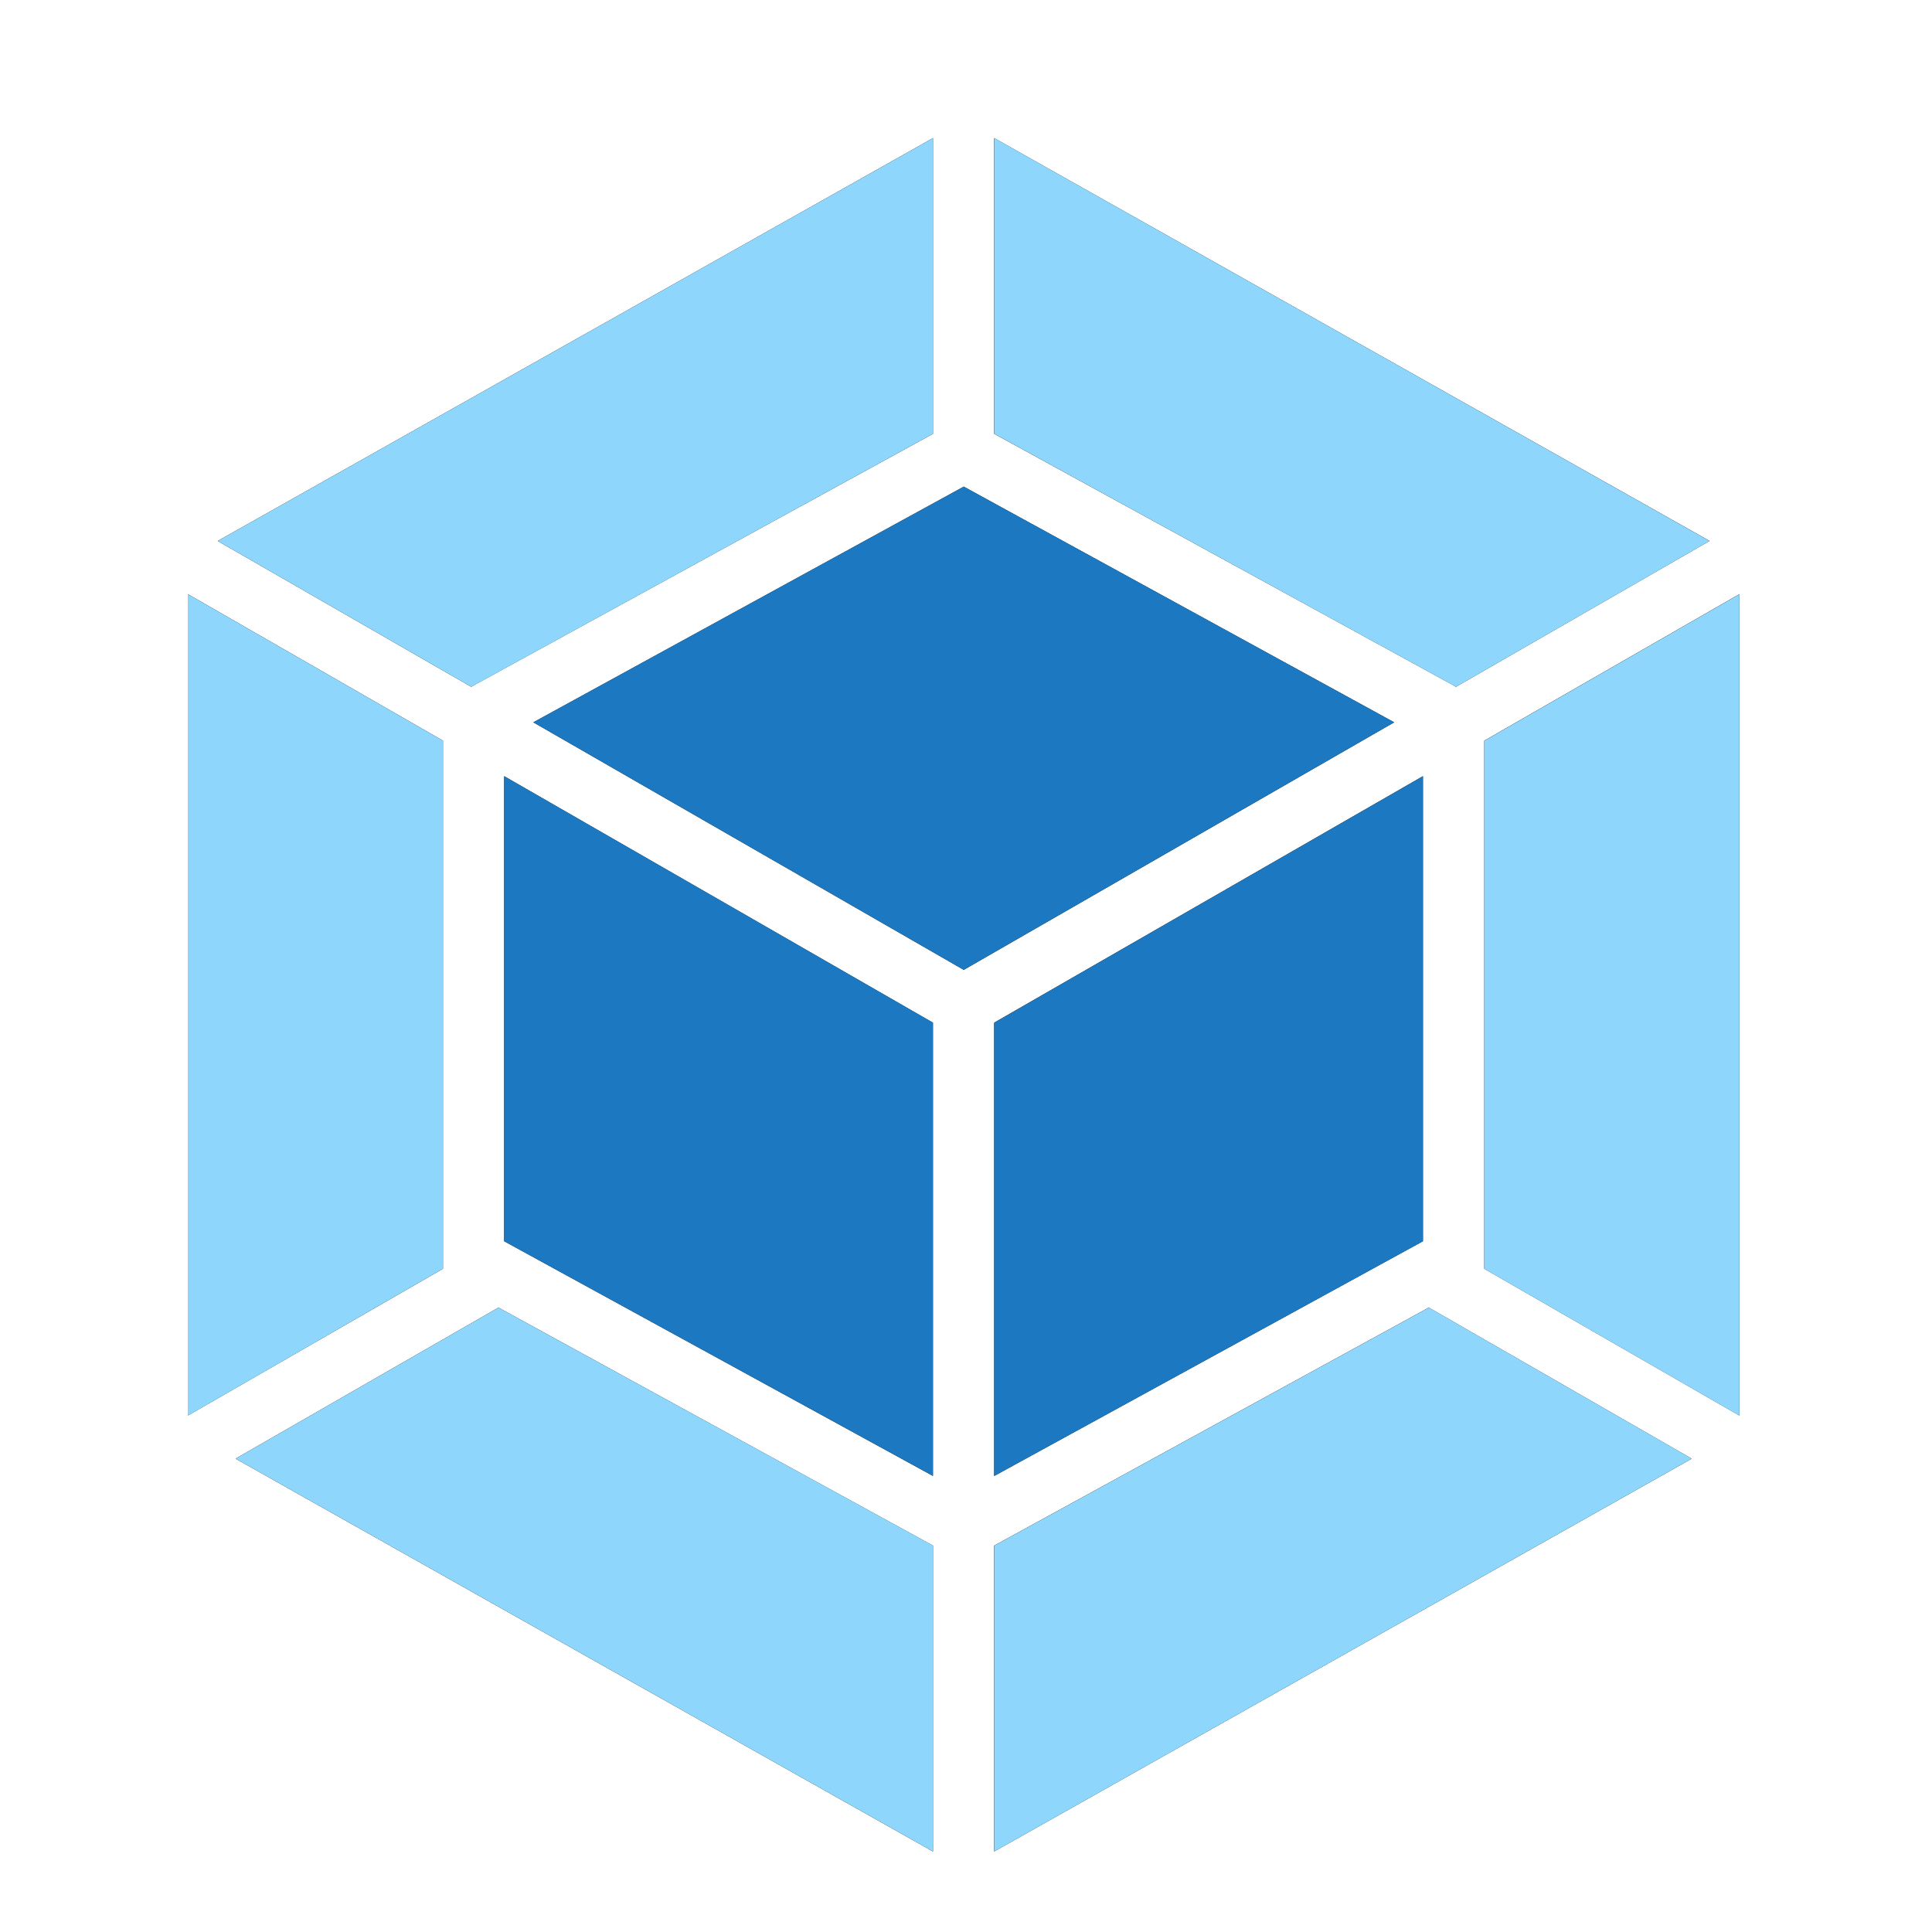
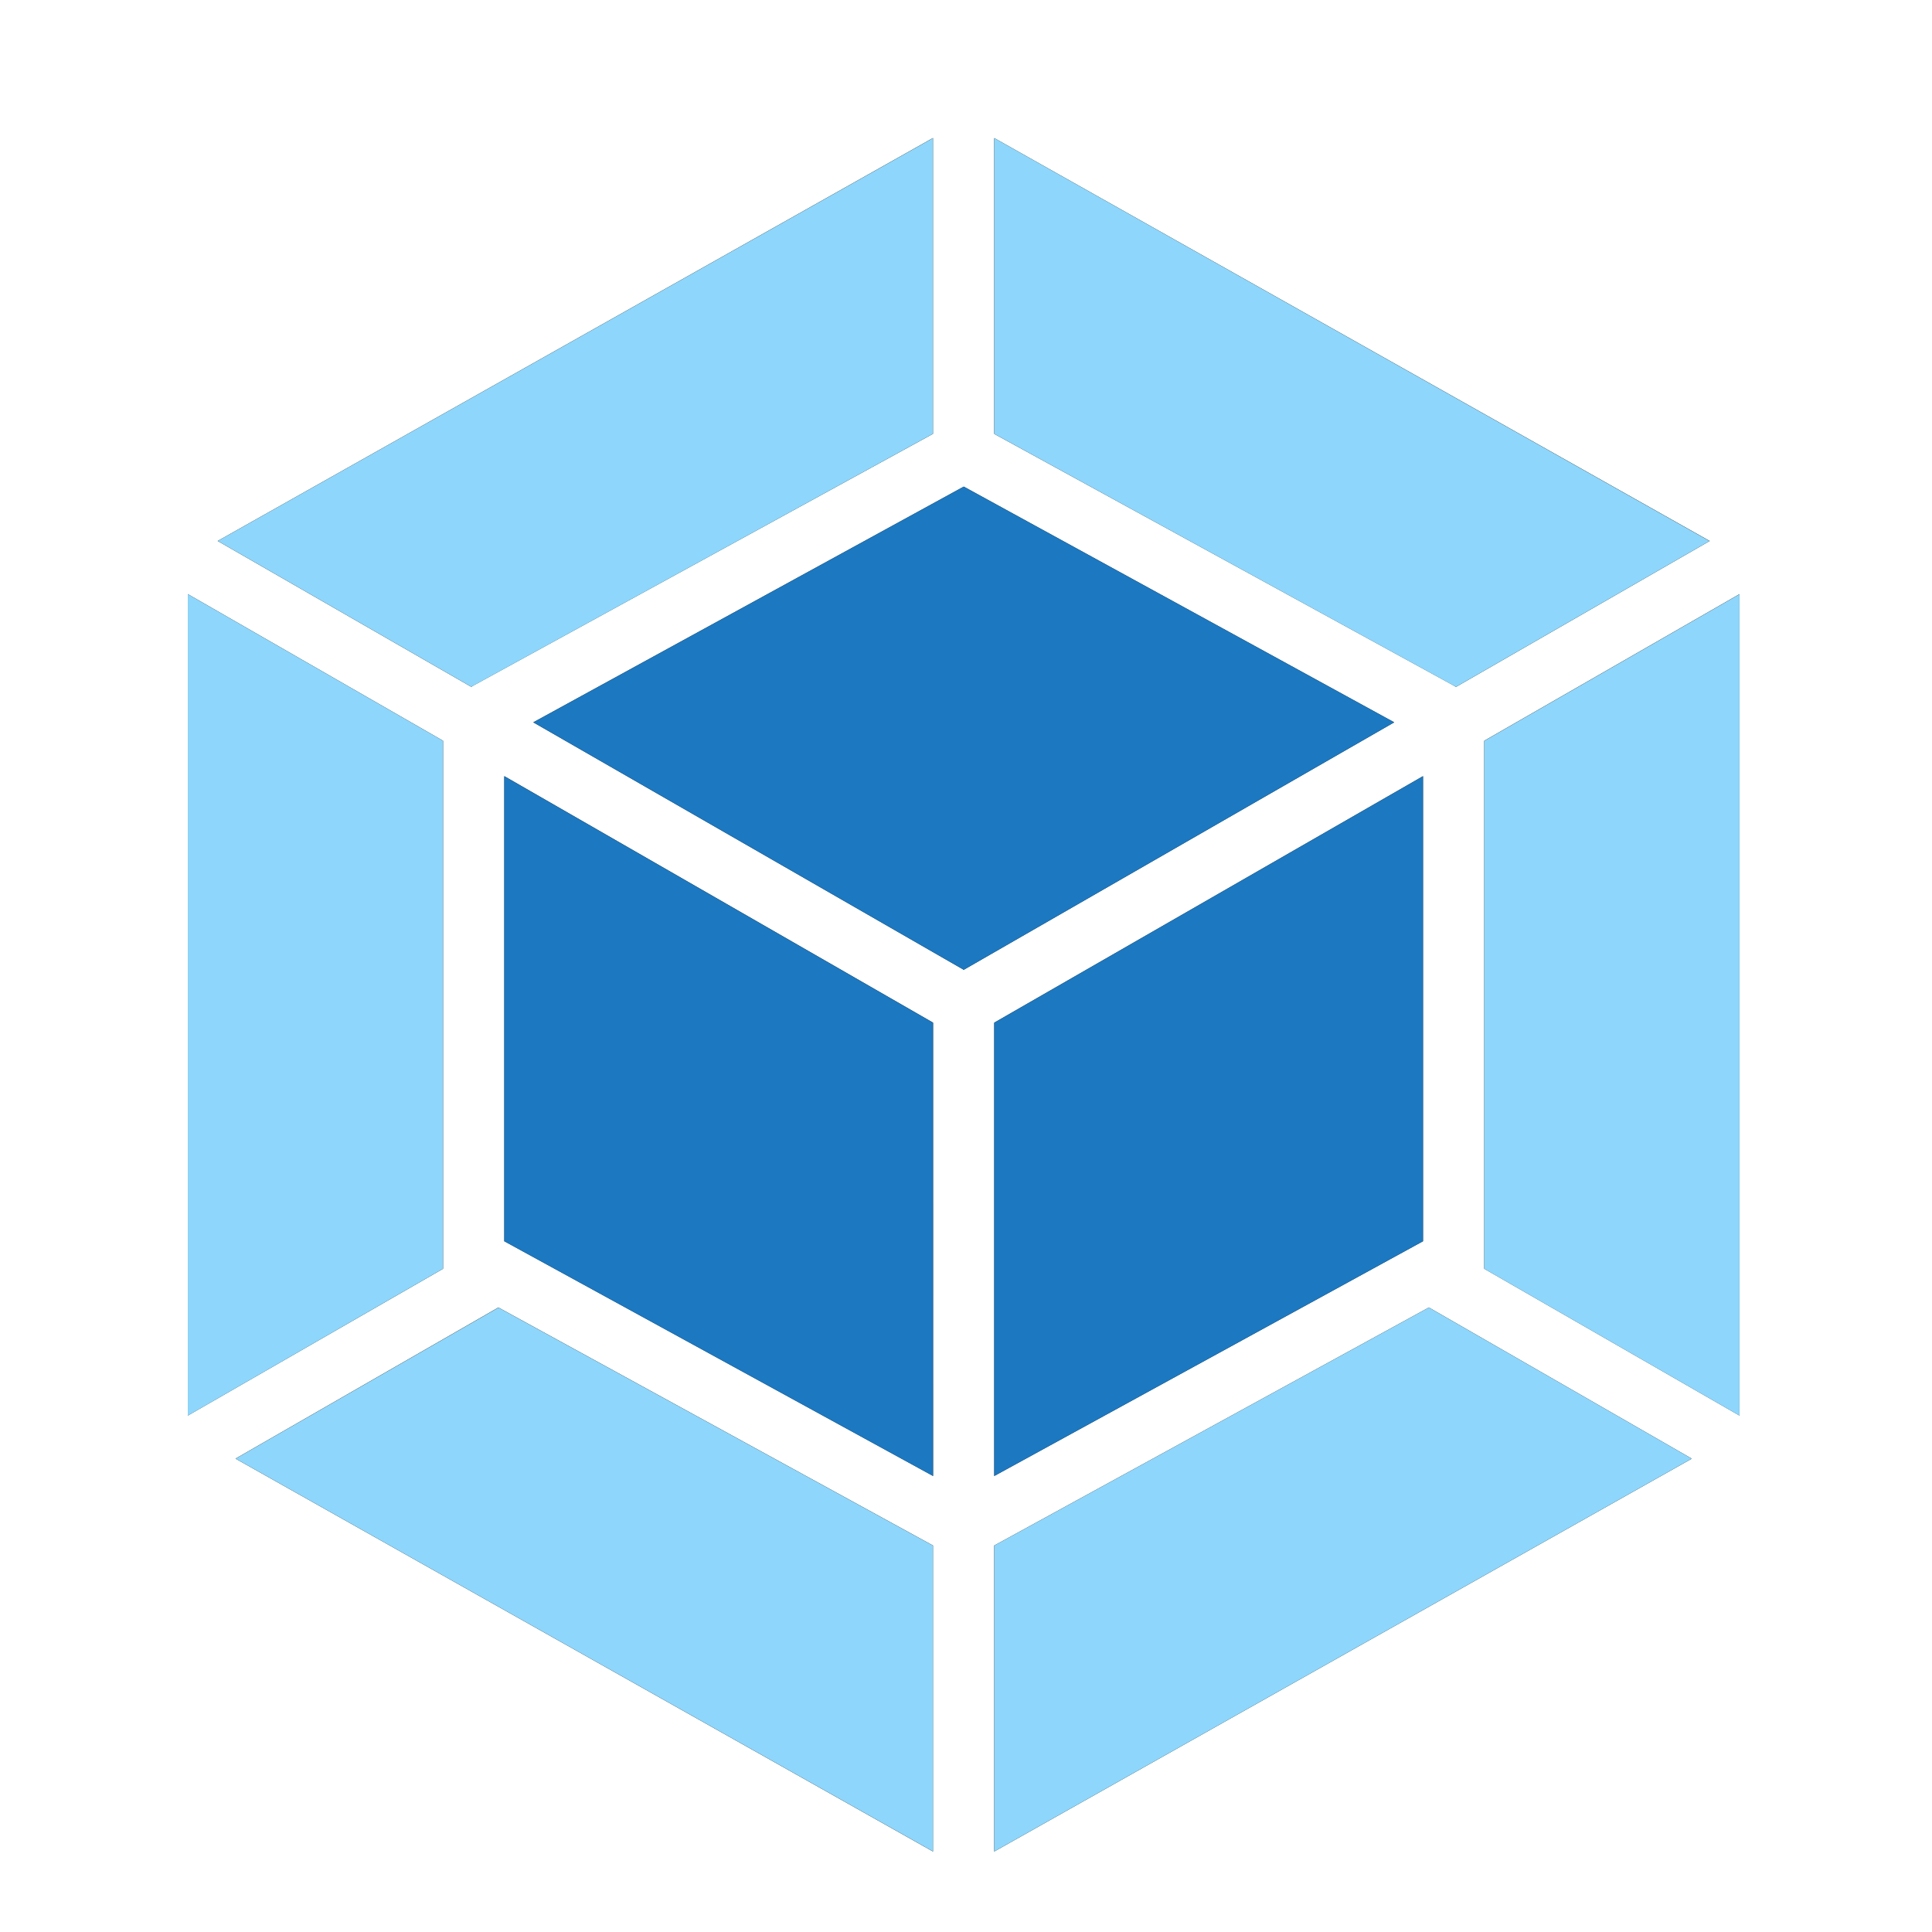
- <svg xmlns="http://www.w3.org/2000/svg" viewBox="0 0 24 24">
-   <path d="M21.016 18.12L12.35 23v-3.8l5.399-2.957 3.266 1.877zm.592-.534V7.38l-3.17 1.821v6.56l3.17 1.824zm-18.682.534L11.59 23v-3.8l-5.398-2.957-3.266 1.877zm-.593-.534V7.38l3.17 1.821v6.56l-3.17 1.824zM2.704 6.72l8.886-5.005v3.674L5.897 8.507l-.043.025-3.15-1.812zm18.534 0L12.35 1.715v3.674l5.693 3.118.043.025 3.15-1.812zM11.59 18.335l-5.327-2.916V9.642l5.326 3.062v5.63zm.76 0l5.326-2.916V9.642l-5.326 3.062v5.63zM6.625 8.973l5.347-2.928 5.347 2.928-5.347 3.075-5.347-3.075z" />
-   <path d="M4.317 7.627c-.845-.486-1.532-.897-1.527-.912.009-.025 8.644-4.903 8.755-4.946.037-.014.046.34.045 1.793v1.81L8.993 6.794l-2.868 1.57-.272.148z" fill="none" />
-   <path d="M4.317 7.627c-.845-.486-1.532-.897-1.527-.912.009-.025 8.644-4.903 8.755-4.946.037-.014.046.34.045 1.793v1.81L8.993 6.794l-2.868 1.57-.272.148z" fill="none" />
-   <path d="M4.317 7.627c-.845-.486-1.532-.897-1.527-.912.009-.025 8.644-4.903 8.755-4.946.037-.014.046.34.045 1.793v1.81L8.993 6.794l-2.868 1.57-.272.148z" fill="none" />
-   <path d="M4.317 7.627c-.845-.486-1.532-.897-1.527-.912.009-.025 8.644-4.903 8.755-4.946.037-.014.046.34.045 1.793v1.81L8.993 6.794l-2.868 1.57-.272.148z" fill="none" />
-   <path d="M4.317 7.627c-.845-.486-1.532-.897-1.527-.912.009-.025 8.644-4.903 8.755-4.946.037-.014.046.34.045 1.793v1.81L8.993 6.794l-2.868 1.57-.272.148z" fill="none" />
-   <path d="M4.317 7.627c-.845-.486-1.532-.897-1.527-.912.009-.025 8.644-4.903 8.755-4.946.037-.014.046.34.045 1.793v1.81L8.993 6.794l-2.868 1.57-.272.148z" fill="none" />
-   <path d="M4.317 7.627c-.845-.486-1.532-.897-1.527-.912.009-.025 8.644-4.903 8.755-4.946.037-.014.046.34.045 1.793v1.81L8.993 6.794l-2.868 1.57-.272.148z" fill="none" />
-   <path d="M4.317 7.627c-.845-.486-1.532-.897-1.527-.912.009-.025 8.644-4.903 8.755-4.946.037-.014.046.34.045 1.793v1.81L8.993 6.794l-2.868 1.57-.272.148z" fill="none" />
-   <path d="M4.317 7.627c-.845-.486-1.532-.897-1.527-.912.009-.025 8.644-4.903 8.755-4.946.037-.014.046.34.045 1.793v1.81L8.993 6.794l-2.868 1.57-.272.148z" fill="none" />
-   <path d="M4.317 7.627c-.845-.486-1.532-.897-1.527-.912.009-.025 8.644-4.903 8.755-4.946.037-.014.046.34.045 1.793v1.81L8.993 6.794l-2.868 1.57-.272.148z" fill="none" />
-   <path d="M4.317 7.627c-.845-.486-1.532-.897-1.527-.912.009-.025 8.644-4.903 8.755-4.946.037-.014.046.34.045 1.793v1.81L8.993 6.794l-2.868 1.57-.272.148z" fill="none" />
-   <path d="M4.317 7.627c-.845-.486-1.532-.897-1.527-.912.009-.025 8.644-4.903 8.755-4.946.037-.014.046.34.045 1.793v1.81L8.993 6.794l-2.868 1.57-.272.148z" fill="none" />
-   <path d="M4.317 7.627c-.845-.486-1.532-.897-1.527-.912.009-.025 8.644-4.903 8.755-4.946.037-.014.046.34.045 1.793v1.81L8.993 6.794l-2.868 1.57-.272.148z" fill="none" />
-   <path d="M4.317 7.627c-.845-.486-1.532-.897-1.527-.912.009-.025 8.644-4.903 8.755-4.946.037-.014.046.34.045 1.793v1.81L8.993 6.794l-2.868 1.57-.272.148zm2.968 12.929c-2.358-1.329-4.287-2.425-4.287-2.436 0-.012.714-.431 1.587-.933 1.346-.773 1.6-.907 1.67-.88.046.018 1.264.68 2.709 1.47l2.625 1.438.001 1.879c0 1.033-.003 1.878-.008 1.878s-1.939-1.088-4.297-2.416z" fill="none" />
-   <path d="M7.285 20.556c-2.358-1.329-4.287-2.425-4.287-2.436 0-.012.714-.431 1.587-.933 1.346-.773 1.6-.907 1.67-.88.046.018 1.264.68 2.709 1.47l2.625 1.438.001 1.879c0 1.033-.003 1.878-.008 1.878s-1.939-1.088-4.297-2.416z" fill="none" />
-   <path d="M7.285 20.556c-2.358-1.329-4.287-2.425-4.287-2.436 0-.012.714-.431 1.587-.933 1.346-.773 1.6-.907 1.67-.88.046.018 1.264.68 2.709 1.47l2.625 1.438.001 1.879c0 1.033-.003 1.878-.008 1.878s-1.939-1.088-4.297-2.416z" fill="none" />
-   <path d="M7.285 20.556c-2.358-1.329-4.287-2.425-4.287-2.436 0-.012.714-.431 1.587-.933 1.346-.773 1.6-.907 1.67-.88.046.018 1.264.68 2.709 1.47l2.625 1.438.001 1.879c0 1.033-.003 1.878-.008 1.878s-1.939-1.088-4.297-2.416z" fill="none" />
-   <path d="M2.333 17.586V7.38l3.17 1.821v6.56zM2.704 6.72l8.886-5.005v3.674L5.854 8.532zm9.647-5.005v3.674l5.736 3.143 3.15-1.812zM6.192 16.243l5.398 2.956V23l-8.664-4.88zM12.351 23v-3.8l5.399-2.957 3.266 1.877zm6.087-7.238v-6.56l3.17-1.821v10.205z" fill="#8ed6fb" />
-   <path d="M6.625 8.973l5.347-2.928 5.347 2.928-5.347 3.075zm5.726 9.362l5.326-2.916V9.642l-5.326 3.062zM6.264 9.642l5.326 3.062v5.63L6.264 15.42z" fill="#1c78c0" />
+ <svg xmlns="http://www.w3.org/2000/svg" role="img" viewBox="0 0 24 24" version="1.1" id="svg6">
+   <defs id="defs10" />
+   <path d="M21.016 18.12L12.351 23v-3.801l5.399-2.957 3.266 1.878zm.593-.534V7.38l-3.171 1.822v6.559l3.171 1.824zm-18.683.534L11.59 23v-3.801l-5.399-2.957-3.266 1.878zm-.593-.534V7.38l3.171 1.822v6.559l-3.171 1.824zm.371-10.866l8.886-5.006v3.675L5.897 8.507l-.043.025-3.15-1.812zm18.534 0L12.351 1.715v3.675l5.693 3.118.043.025 3.15-1.812zm-9.647 11.615l-5.326-2.916V9.642l5.326 3.062v5.631zm.76 0l5.326-2.916V9.642l-5.326 3.062v5.631zM6.625 8.973l5.347-2.928 5.347 2.928-5.347 3.074L6.625 8.973z" id="path4" />
+   <path style="fill:none;fill-opacity:0;stroke:none;stroke-width:0;stroke-linejoin:bevel;stroke-miterlimit:4;stroke-dasharray:none" d="M 4.317,7.627 C 3.472,7.141 2.785,6.73 2.79,6.715 c 0.009,-0.025 8.643,-4.903 8.755,-4.946 0.037,-0.014 0.046,0.34 0.045,1.793 l -6.58e-4,1.811 -2.595,1.42 C 7.566,7.574 6.276,8.28 6.126,8.362 L 5.854,8.511 Z" id="path14" />
+   <path style="fill:#8ed6fb;fill-opacity:0;stroke:none;stroke-width:0;stroke-linejoin:bevel;stroke-miterlimit:4;stroke-dasharray:none" d="M 4.317,7.627 C 3.472,7.141 2.785,6.73 2.79,6.715 c 0.009,-0.025 8.643,-4.903 8.755,-4.946 0.037,-0.014 0.046,0.34 0.045,1.793 l -6.58e-4,1.811 -2.595,1.42 C 7.566,7.574 6.276,8.28 6.126,8.362 L 5.854,8.511 Z" id="path16" />
+   <path style="fill:#8ed6fb;fill-opacity:0;stroke:none;stroke-width:0;stroke-linejoin:bevel;stroke-miterlimit:4;stroke-dasharray:none" d="M 4.317,7.627 C 3.472,7.141 2.785,6.73 2.79,6.715 c 0.009,-0.025 8.643,-4.903 8.755,-4.946 0.037,-0.014 0.046,0.34 0.045,1.793 l -6.58e-4,1.811 -2.595,1.42 C 7.566,7.574 6.276,8.28 6.126,8.362 L 5.854,8.511 Z" id="path823" />
+   <path style="fill:#8ed6fb;fill-opacity:0;stroke:none;stroke-width:0;stroke-linejoin:bevel;stroke-miterlimit:4;stroke-dasharray:none" d="M 4.317,7.627 C 3.472,7.141 2.785,6.73 2.79,6.715 c 0.009,-0.025 8.643,-4.903 8.755,-4.946 0.037,-0.014 0.046,0.34 0.045,1.793 l -6.58e-4,1.811 -2.595,1.42 C 7.566,7.574 6.276,8.28 6.126,8.362 L 5.854,8.511 Z" id="path825" />
+   <path style="fill:#8ed6fb;fill-opacity:0;stroke:none;stroke-width:0;stroke-linejoin:bevel;stroke-miterlimit:4;stroke-dasharray:none" d="M 4.317,7.627 C 3.472,7.141 2.785,6.73 2.79,6.715 c 0.009,-0.025 8.643,-4.903 8.755,-4.946 0.037,-0.014 0.046,0.34 0.045,1.793 l -6.58e-4,1.811 -2.595,1.42 C 7.566,7.574 6.276,8.28 6.126,8.362 L 5.854,8.511 Z" id="path827" />
+   <path style="fill:#8ed6fb;fill-opacity:0;stroke:none;stroke-width:0;stroke-linejoin:bevel;stroke-miterlimit:4;stroke-dasharray:none" d="M 4.317,7.627 C 3.472,7.141 2.785,6.73 2.79,6.715 c 0.009,-0.025 8.643,-4.903 8.755,-4.946 0.037,-0.014 0.046,0.34 0.045,1.793 l -6.58e-4,1.811 -2.595,1.42 C 7.566,7.574 6.276,8.28 6.126,8.362 L 5.854,8.511 Z" id="path829" />
+   <path style="fill:#8ed6fb;fill-opacity:0;stroke:none;stroke-width:0;stroke-linejoin:bevel;stroke-miterlimit:4;stroke-dasharray:none" d="M 4.317,7.627 C 3.472,7.141 2.785,6.73 2.79,6.715 c 0.009,-0.025 8.643,-4.903 8.755,-4.946 0.037,-0.014 0.046,0.34 0.045,1.793 l -6.58e-4,1.811 -2.595,1.42 C 7.566,7.574 6.276,8.28 6.126,8.362 L 5.854,8.511 Z" id="path831" />
+   <path style="fill:#8ed6fb;fill-opacity:0;stroke:#8ed6fb;stroke-width:0;stroke-linejoin:bevel;stroke-miterlimit:4;stroke-dasharray:none;stroke-opacity:1" d="M 4.317,7.627 C 3.472,7.141 2.785,6.73 2.79,6.715 c 0.009,-0.025 8.643,-4.903 8.755,-4.946 0.037,-0.014 0.046,0.34 0.045,1.793 l -6.58e-4,1.811 -2.595,1.42 C 7.566,7.574 6.276,8.28 6.126,8.362 L 5.854,8.511 Z" id="path833" />
+   <path style="fill:#8ed6fb;fill-opacity:0;stroke:#8ed6fb;stroke-width:0;stroke-linejoin:bevel;stroke-miterlimit:4;stroke-dasharray:none;stroke-opacity:1" d="M 4.317,7.627 C 3.472,7.141 2.785,6.73 2.79,6.715 c 0.009,-0.025 8.643,-4.903 8.755,-4.946 0.037,-0.014 0.046,0.34 0.045,1.793 l -6.58e-4,1.811 -2.595,1.42 C 7.566,7.574 6.276,8.28 6.126,8.362 L 5.854,8.511 Z" id="path835" />
+   <path style="fill:#8ed6fb;fill-opacity:0;stroke:#8ed6fb;stroke-width:0;stroke-linejoin:bevel;stroke-miterlimit:4;stroke-dasharray:none;stroke-opacity:1" d="M 4.317,7.627 C 3.472,7.141 2.785,6.73 2.79,6.715 c 0.009,-0.025 8.643,-4.903 8.755,-4.946 0.037,-0.014 0.046,0.34 0.045,1.793 l -6.58e-4,1.811 -2.595,1.42 C 7.566,7.574 6.276,8.28 6.126,8.362 L 5.854,8.511 Z" id="path837" />
+   <path style="fill:#8ed6fb;fill-opacity:0;stroke:#8ed6fb;stroke-width:0;stroke-linejoin:bevel;stroke-miterlimit:4;stroke-dasharray:none;stroke-opacity:1" d="M 4.317,7.627 C 3.472,7.141 2.785,6.73 2.79,6.715 c 0.009,-0.025 8.643,-4.903 8.755,-4.946 0.037,-0.014 0.046,0.34 0.045,1.793 l -6.58e-4,1.811 -2.595,1.42 C 7.566,7.574 6.276,8.28 6.126,8.362 L 5.854,8.511 Z" id="path839" />
+   <path style="fill:#8ed6fb;fill-opacity:0;stroke:#8ed6fb;stroke-width:0;stroke-linejoin:bevel;stroke-miterlimit:4;stroke-dasharray:none;stroke-opacity:1" d="M 4.317,7.627 C 3.472,7.141 2.785,6.73 2.79,6.715 c 0.009,-0.025 8.643,-4.903 8.755,-4.946 0.037,-0.014 0.046,0.34 0.045,1.793 l -6.58e-4,1.811 -2.595,1.42 C 7.566,7.574 6.276,8.28 6.126,8.362 L 5.854,8.511 Z" id="path841" />
+   <path style="fill:#1a1a1a;fill-opacity:0;stroke:#8ed6fb;stroke-width:0;stroke-linejoin:bevel;stroke-miterlimit:4;stroke-dasharray:none;stroke-opacity:1" d="M 4.317,7.627 C 3.472,7.141 2.785,6.73 2.79,6.715 c 0.009,-0.025 8.643,-4.903 8.755,-4.946 0.037,-0.014 0.046,0.34 0.045,1.793 l -6.58e-4,1.811 -2.595,1.42 C 7.566,7.574 6.276,8.28 6.126,8.362 L 5.854,8.511 Z" id="path843" />
+   <path style="fill:#d35f5f;fill-opacity:0;stroke:#8ed6fb;stroke-width:0;stroke-linejoin:bevel;stroke-miterlimit:4;stroke-dasharray:none;stroke-opacity:1" d="M 4.317,7.627 C 3.472,7.141 2.785,6.73 2.79,6.715 c 0.009,-0.025 8.643,-4.903 8.755,-4.946 0.037,-0.014 0.046,0.34 0.045,1.793 l -6.58e-4,1.811 -2.595,1.42 C 7.566,7.574 6.276,8.28 6.126,8.362 L 5.854,8.511 Z" id="path845" />
+   <path style="fill:#d35f5f;fill-opacity:0;stroke:#8ed6fb;stroke-width:0;stroke-linejoin:bevel;stroke-miterlimit:4;stroke-dasharray:none;stroke-opacity:1" d="M 7.285,20.556 C 4.927,19.227 2.998,18.131 2.998,18.12 c 0,-0.011 0.714,-0.431 1.588,-0.933 1.346,-0.773 1.6,-0.907 1.67,-0.88 0.045,0.018 1.264,0.679 2.708,1.47 l 2.626,1.438 6.94e-4,1.879 c 3.81e-4,1.033 -0.003,1.878 -0.008,1.878 -0.005,-4.03e-4 -1.938,-1.088 -4.297,-2.416 z" id="path847" />
+   <path style="fill:#d35f5f;fill-opacity:0;stroke:#8ed6fb;stroke-width:0;stroke-linejoin:bevel;stroke-miterlimit:4;stroke-dasharray:none;stroke-opacity:1" d="M 7.285,20.556 C 4.927,19.227 2.998,18.131 2.998,18.12 c 0,-0.011 0.714,-0.431 1.588,-0.933 1.346,-0.773 1.6,-0.907 1.67,-0.88 0.045,0.018 1.264,0.679 2.708,1.47 l 2.626,1.438 6.94e-4,1.879 c 3.81e-4,1.033 -0.003,1.878 -0.008,1.878 -0.005,-4.03e-4 -1.938,-1.088 -4.297,-2.416 z" id="path849" />
+   <path style="fill:#d35f5f;fill-opacity:0;stroke:#8ed6fb;stroke-width:0;stroke-linejoin:bevel;stroke-miterlimit:4;stroke-dasharray:none;stroke-opacity:1" d="M 7.285,20.556 C 4.927,19.227 2.998,18.131 2.998,18.12 c 0,-0.011 0.714,-0.431 1.588,-0.933 1.346,-0.773 1.6,-0.907 1.67,-0.88 0.045,0.018 1.264,0.679 2.708,1.47 l 2.626,1.438 6.94e-4,1.879 c 3.81e-4,1.033 -0.003,1.878 -0.008,1.878 -0.005,-4.03e-4 -1.938,-1.088 -4.297,-2.416 z" id="path851" />
+   <path style="fill:#d35f5f;fill-opacity:0;stroke:#8ed6fb;stroke-width:0;stroke-linejoin:bevel;stroke-miterlimit:4;stroke-dasharray:none;stroke-opacity:1" d="M 7.285,20.556 C 4.927,19.227 2.998,18.131 2.998,18.12 c 0,-0.011 0.714,-0.431 1.588,-0.933 1.346,-0.773 1.6,-0.907 1.67,-0.88 0.045,0.018 1.264,0.679 2.708,1.47 l 2.626,1.438 6.94e-4,1.879 c 3.81e-4,1.033 -0.003,1.878 -0.008,1.878 -0.005,-4.03e-4 -1.938,-1.088 -4.297,-2.416 z" id="path853" />
+   <path style="fill:#8ed6fb;stroke:#000000;stroke-width:0;stroke-linecap:butt;stroke-linejoin:miter;stroke-opacity:1;stroke-miterlimit:4;stroke-dasharray:none;fill-opacity:1" d="M 2.333,17.586 V 7.38 l 3.171,1.822 v 6.559 z" id="path855" />
+   <path style="fill:#8ed6fb;stroke:#000000;stroke-width:0;stroke-linecap:butt;stroke-linejoin:miter;stroke-opacity:1;stroke-miterlimit:4;stroke-dasharray:none;fill-opacity:1" d="M 2.704,6.72 11.59,1.715 V 5.389 L 5.854,8.532 Z" id="path857" />
+   <path style="fill:#8ed6fb;stroke:#000000;stroke-width:0;stroke-linecap:butt;stroke-linejoin:miter;stroke-opacity:1;stroke-miterlimit:4;stroke-dasharray:none;fill-opacity:1" d="m 12.351,1.715 v 3.675 l 5.736,3.143 3.15,-1.812 z" id="path859" />
+   <path style="fill:#8ed6fb;stroke:#000000;stroke-width:0;stroke-linecap:butt;stroke-linejoin:miter;stroke-opacity:1;stroke-miterlimit:4;stroke-dasharray:none;fill-opacity:1" d="m 6.192,16.243 5.399,2.957 V 23 L 2.926,18.12 Z" id="path861" />
+   <path style="fill:#8ed6fb;stroke:#000000;stroke-width:0;stroke-linecap:butt;stroke-linejoin:miter;stroke-opacity:1;stroke-miterlimit:4;stroke-dasharray:none;fill-opacity:1" d="m 12.351,23 v -3.801 l 5.399,-2.957 3.266,1.878 z" id="path863" />
+   <path style="fill:#8ed6fb;stroke:#000000;stroke-width:0;stroke-linecap:butt;stroke-linejoin:miter;stroke-opacity:1;stroke-miterlimit:4;stroke-dasharray:none;fill-opacity:1" d="M 18.438,15.762 V 9.203 l 3.171,-1.822 v 10.205 z" id="path865" />
+   <path style="fill:#1c78c0;stroke:#000000;stroke-width:0;stroke-linecap:butt;stroke-linejoin:miter;stroke-opacity:1;stroke-miterlimit:4;stroke-dasharray:none;fill-opacity:1" d="m 6.625,8.973 5.347,-2.928 5.347,2.928 -5.347,3.074 z" id="path867" />
+   <path style="fill:#1c78c0;stroke:#000000;stroke-width:0;stroke-linecap:butt;stroke-linejoin:miter;stroke-opacity:1;stroke-miterlimit:4;stroke-dasharray:none;fill-opacity:1" d="m 12.351,18.335 5.326,-2.916 V 9.642 l -5.326,3.062 z" id="path869" />
+   <path style="fill:#1c78c0;stroke:#1c78c0;stroke-width:0;stroke-linecap:butt;stroke-linejoin:miter;stroke-opacity:1;stroke-miterlimit:4;stroke-dasharray:none;fill-opacity:1" d="m 6.264,9.642 5.326,3.062 2e-4,5.631 -5.326,-2.916 z" id="path871" />
</svg>
